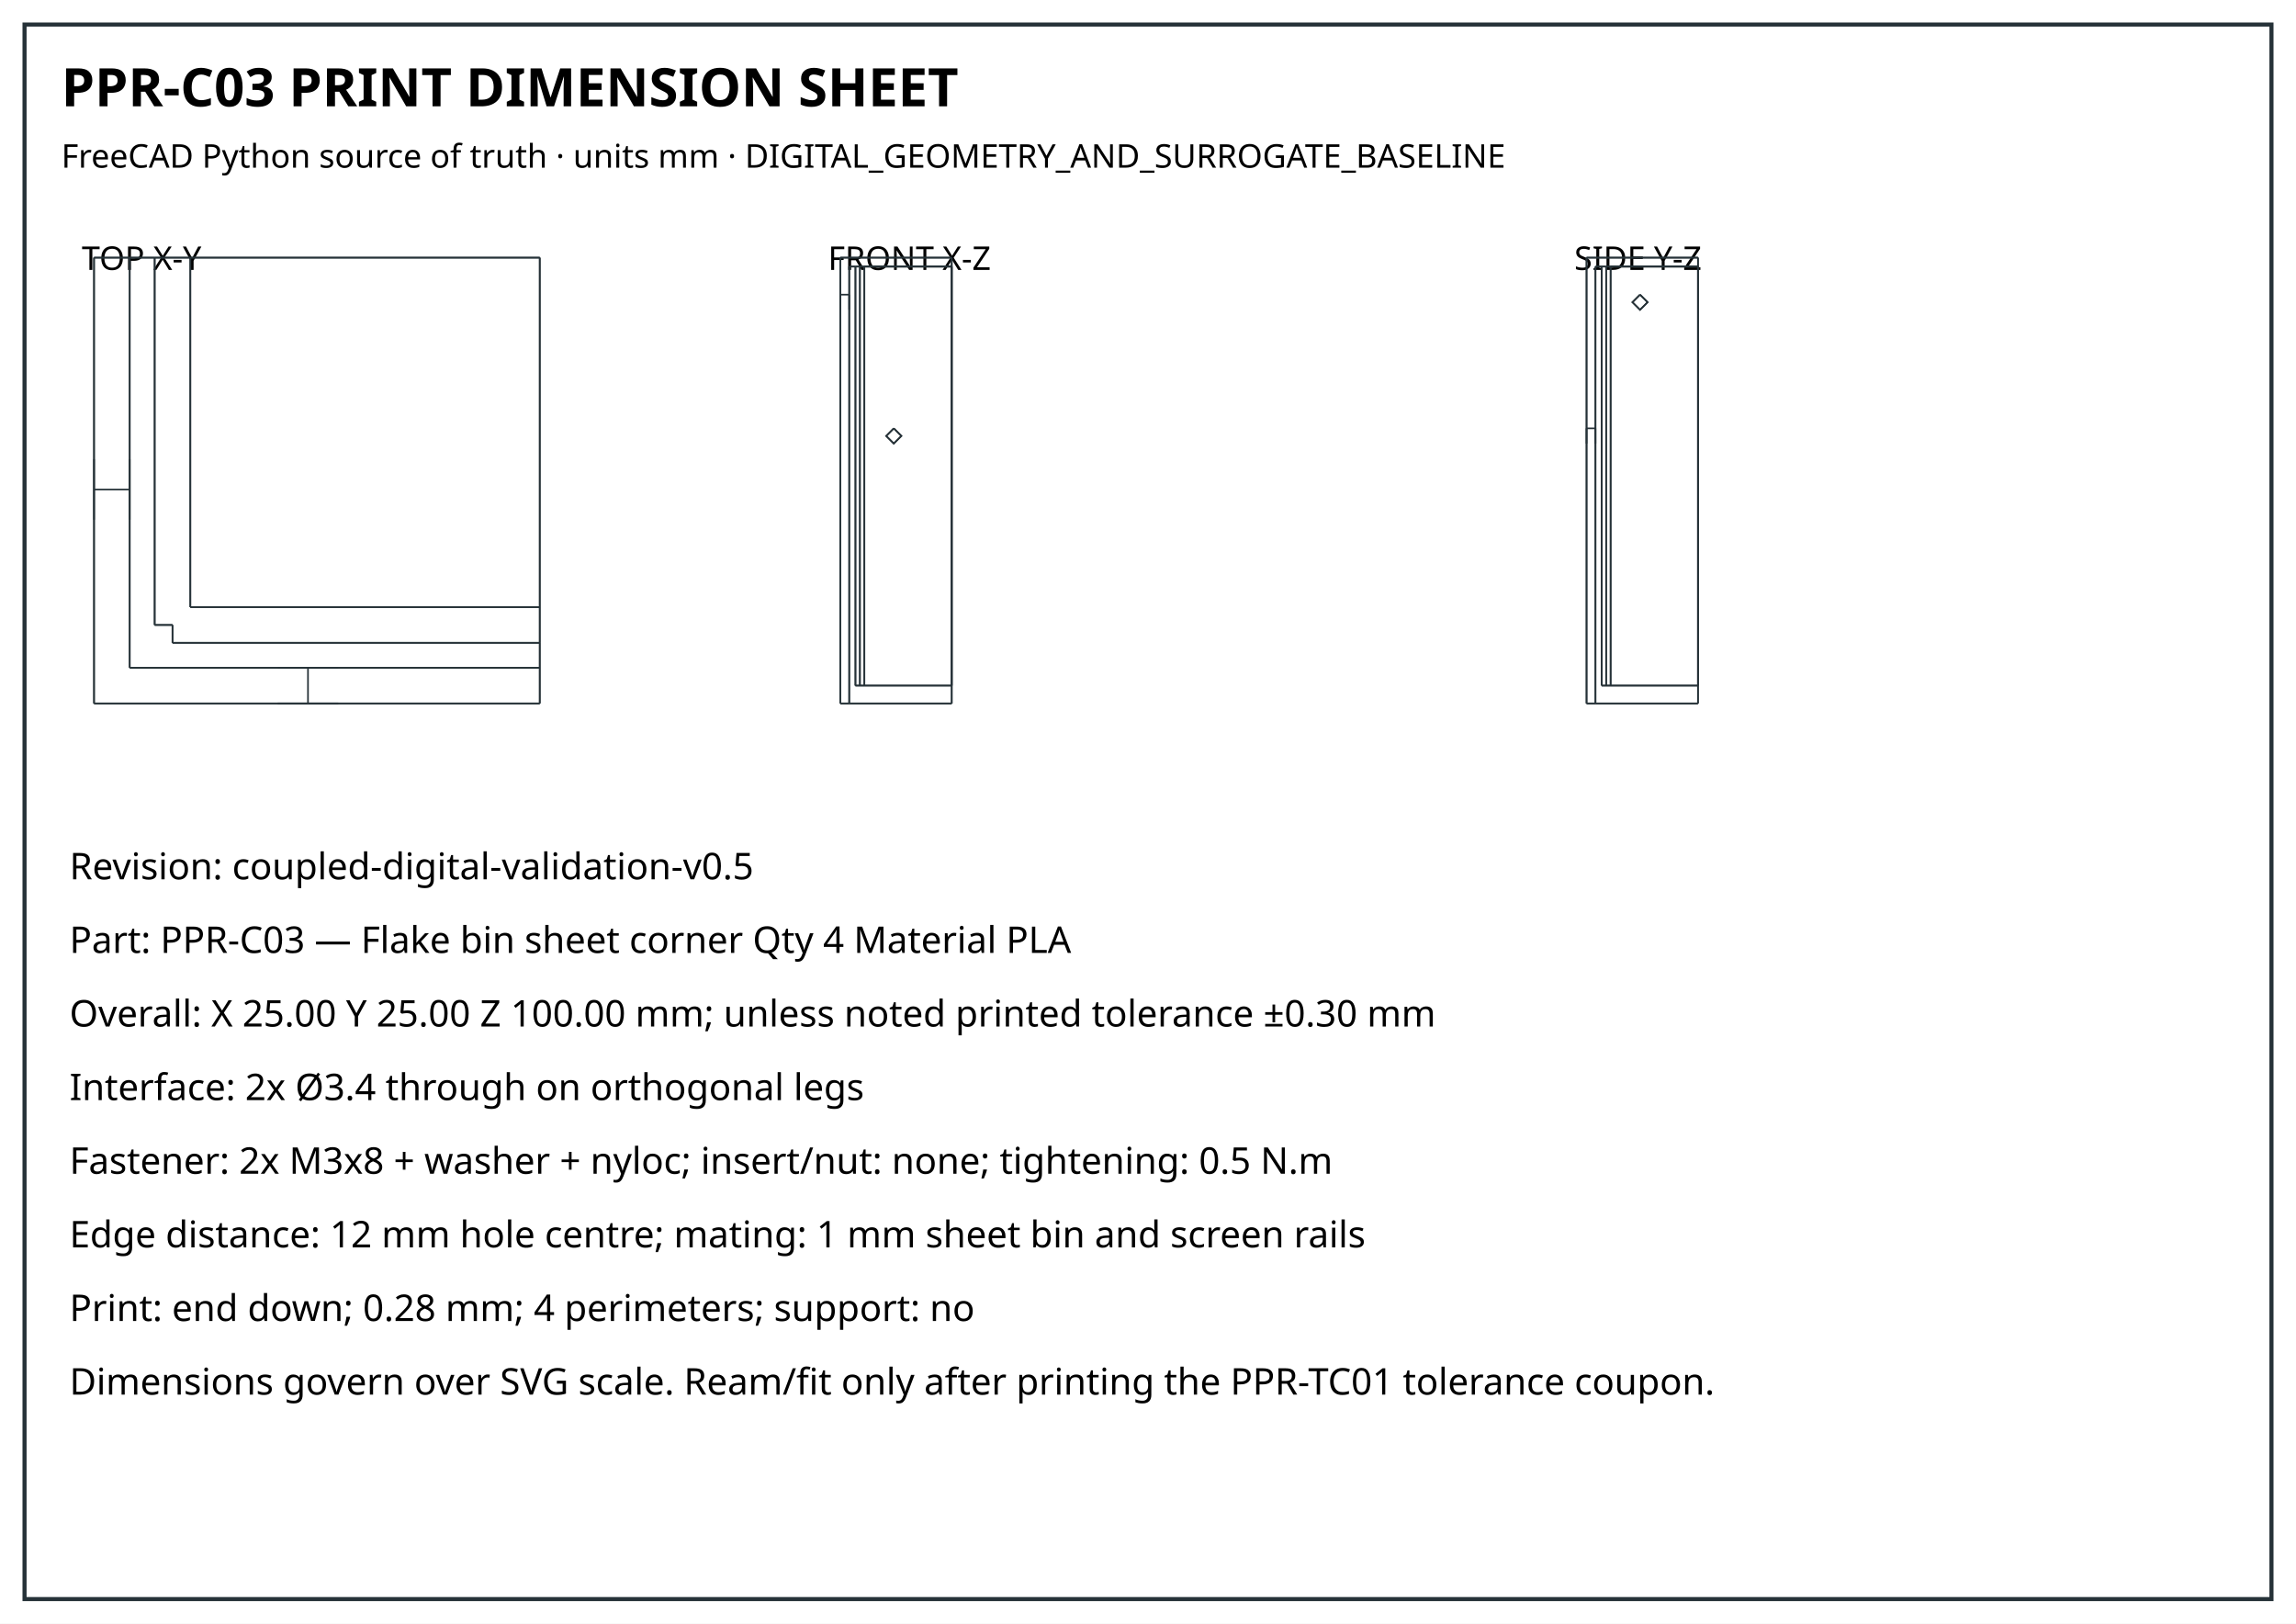
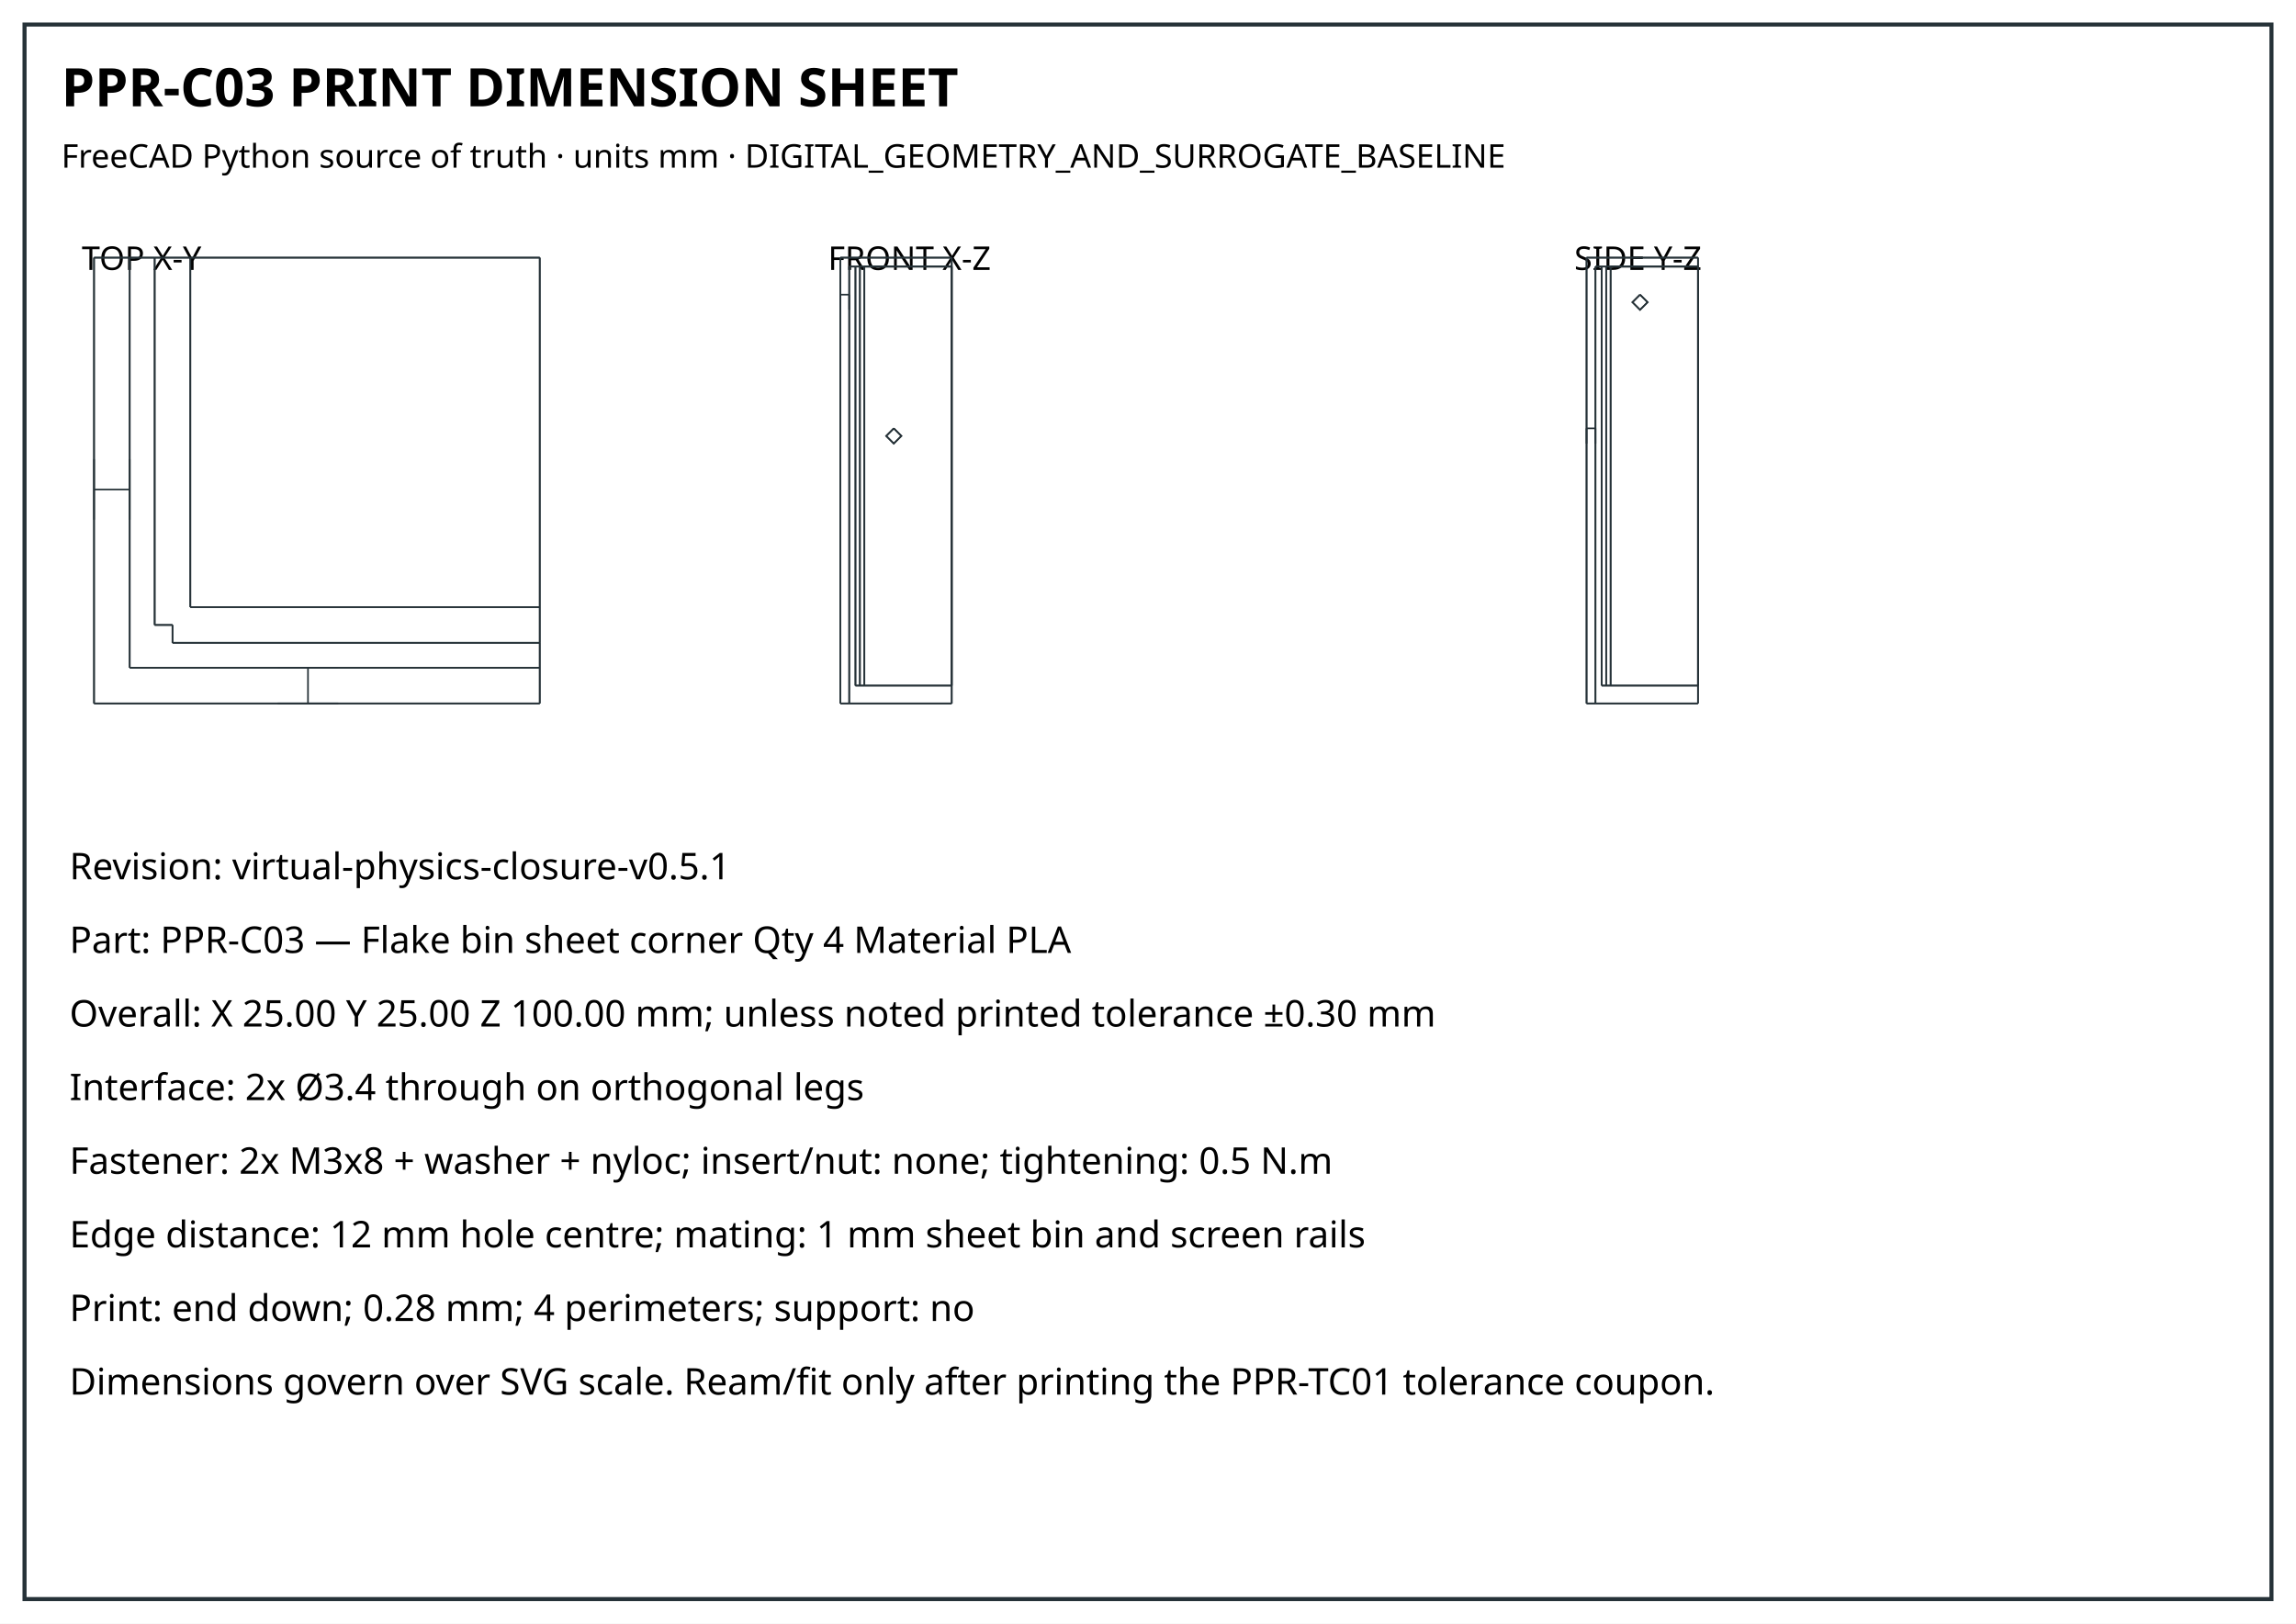
<svg xmlns="http://www.w3.org/2000/svg" width="1123" height="794" viewBox="0 0 1123 794">
  <rect width="1123" height="794" fill="white" />
  <rect x="12" y="12" width="1099" height="770" fill="none" stroke="#263238" stroke-width="2" />
  <text x="30" y="52" font-size="26" font-family="sans-serif" font-weight="bold">PPR-C03 PRINT DIMENSION SHEET</text>
  <text x="30" y="82" font-size="16" font-family="sans-serif">FreeCAD Python source of truth · units mm · DIGITAL_GEOMETRY_AND_SURROGATE_BASELINE</text>
  <g font-family="sans-serif">
    <text x="40" y="132" font-size="16">TOP X-Y</text>
    <polyline points="63.44,126.00 75.65,126.00" fill="none" stroke="#263238" stroke-width="0.8" />
    <polyline points="75.65,126.00 75.65,305.63" fill="none" stroke="#263238" stroke-width="0.8" />
    <polyline points="75.65,305.63 84.37,305.63" fill="none" stroke="#263238" stroke-width="0.8" />
    <polyline points="84.37,305.63 84.37,314.35" fill="none" stroke="#263238" stroke-width="0.8" />
    <polyline points="84.37,314.35 264.00,314.35" fill="none" stroke="#263238" stroke-width="0.8" />
    <polyline points="264.00,326.56 264.00,314.35" fill="none" stroke="#263238" stroke-width="0.8" />
    <polyline points="63.44,326.56 264.00,326.56" fill="none" stroke="#263238" stroke-width="0.8" />
    <polyline points="63.44,126.00 63.44,326.56" fill="none" stroke="#263238" stroke-width="0.8" />
    <polyline points="63.44,126.00 63.44,126.00" fill="none" stroke="#263238" stroke-width="0.8" />
    <polyline points="46.00,126.00 63.44,126.00" fill="none" stroke="#263238" stroke-width="0.8" />
    <polyline points="46.00,126.00 46.00,126.00" fill="none" stroke="#263238" stroke-width="0.8" />
    <polyline points="46.00,126.00 264.00,126.00" fill="none" stroke="#263238" stroke-width="0.8" />
    <polyline points="264.00,126.00 264.00,126.00" fill="none" stroke="#263238" stroke-width="0.8" />
    <polyline points="93.09,126.00 264.00,126.00" fill="none" stroke="#263238" stroke-width="0.8" />
    <polyline points="93.09,126.00 93.09,126.00" fill="none" stroke="#263238" stroke-width="0.8" />
    <polyline points="75.65,126.00 93.09,126.00" fill="none" stroke="#263238" stroke-width="0.8" />
    <polyline points="75.65,126.00 75.65,126.00" fill="none" stroke="#263238" stroke-width="0.8" />
    <polyline points="75.65,305.63 75.65,305.63" fill="none" stroke="#263238" stroke-width="0.8" />
    <polyline points="75.65,305.63 75.65,126.00" fill="none" stroke="#263238" stroke-width="0.8" />
    <polyline points="75.65,305.63 84.37,305.63" fill="none" stroke="#263238" stroke-width="0.8" />
    <polyline points="84.37,305.63 84.37,305.63" fill="none" stroke="#263238" stroke-width="0.8" />
    <polyline points="84.37,314.35 84.37,305.63" fill="none" stroke="#263238" stroke-width="0.8" />
    <polyline points="84.37,314.35 84.37,314.35" fill="none" stroke="#263238" stroke-width="0.8" />
    <polyline points="264.00,314.35 264.00,314.35" fill="none" stroke="#263238" stroke-width="0.8" />
    <polyline points="84.37,314.35 264.00,314.35" fill="none" stroke="#263238" stroke-width="0.8" />
    <polyline points="264.00,344.00 264.00,126.00" fill="none" stroke="#263238" stroke-width="0.8" />
    <polyline points="264.00,344.00 264.00,344.00" fill="none" stroke="#263238" stroke-width="0.8" />
    <polyline points="264.00,344.00 264.00,326.56" fill="none" stroke="#263238" stroke-width="0.8" />
    <polyline points="264.00,326.56 264.00,326.56" fill="none" stroke="#263238" stroke-width="0.8" />
    <polyline points="264.00,314.35 264.00,296.91" fill="none" stroke="#263238" stroke-width="0.8" />
    <polyline points="264.00,296.91 264.00,296.91" fill="none" stroke="#263238" stroke-width="0.8" />
    <polyline points="264.00,296.91 264.00,126.00" fill="none" stroke="#263238" stroke-width="0.8" />
    <polyline points="63.44,326.56 264.00,326.56" fill="none" stroke="#263238" stroke-width="0.8" />
    <polyline points="63.44,326.56 63.44,326.56" fill="none" stroke="#263238" stroke-width="0.8" />
    <polyline points="150.64,326.56 165.46,326.56 150.64,326.56 135.82,326.56 150.64,326.56" fill="none" stroke="#263238" stroke-width="0.8" />
    <polyline points="63.44,326.56 63.44,126.00" fill="none" stroke="#263238" stroke-width="0.8" />
    <polyline points="63.44,239.36 63.44,254.18 63.44,239.36 63.44,224.54 63.44,239.36" fill="none" stroke="#263238" stroke-width="0.8" />
    <polyline points="46.00,344.00 264.00,344.00" fill="none" stroke="#263238" stroke-width="0.8" />
    <polyline points="46.00,344.00 46.00,126.00" fill="none" stroke="#263238" stroke-width="0.8" />
    <polyline points="46.00,344.00 46.00,126.00" fill="none" stroke="#263238" stroke-width="0.8" />
    <polyline points="46.00,344.00 46.00,344.00" fill="none" stroke="#263238" stroke-width="0.8" />
    <polyline points="46.00,239.36 46.00,254.18 46.00,239.36 46.00,224.54 46.00,239.36" fill="none" stroke="#263238" stroke-width="0.8" />
    <polyline points="46.00,344.00 264.00,344.00" fill="none" stroke="#263238" stroke-width="0.8" />
    <polyline points="93.09,296.91 264.00,296.91" fill="none" stroke="#263238" stroke-width="0.8" />
    <polyline points="93.09,126.00 93.09,296.91" fill="none" stroke="#263238" stroke-width="0.8" />
    <polyline points="93.09,296.91 93.09,126.00" fill="none" stroke="#263238" stroke-width="0.8" />
    <polyline points="93.09,296.91 93.09,296.91" fill="none" stroke="#263238" stroke-width="0.8" />
    <polyline points="93.09,296.91 264.00,296.91" fill="none" stroke="#263238" stroke-width="0.8" />
    <polyline points="150.64,344.00 165.46,344.00 150.64,344.00 135.82,344.00 150.64,344.00" fill="none" stroke="#263238" stroke-width="0.8" />
    <polyline points="150.64,344.00 150.64,326.56" fill="none" stroke="#263238" stroke-width="0.8" />
    <polyline points="46.00,239.36 63.44,239.36" fill="none" stroke="#263238" stroke-width="0.8" />
    <text x="405" y="132" font-size="16">FRONT X-Z</text>
    <polyline points="415.36,130.36 418.41,130.36" fill="none" stroke="#263238" stroke-width="0.8" />
    <polyline points="418.41,130.36 418.41,130.36" fill="none" stroke="#263238" stroke-width="0.8" />
    <polyline points="418.41,130.36 420.59,130.36" fill="none" stroke="#263238" stroke-width="0.8" />
    <polyline points="420.59,130.36 420.59,130.36" fill="none" stroke="#263238" stroke-width="0.8" />
    <polyline points="420.59,130.36 465.50,130.36" fill="none" stroke="#263238" stroke-width="0.8" />
    <polyline points="465.50,130.36 465.50,130.36" fill="none" stroke="#263238" stroke-width="0.8" />
    <polyline points="415.36,130.36 465.50,130.36" fill="none" stroke="#263238" stroke-width="0.8" />
    <polyline points="415.36,130.36 415.36,130.36" fill="none" stroke="#263238" stroke-width="0.8" />
    <polyline points="415.36,344.00 415.36,130.36" fill="none" stroke="#263238" stroke-width="0.8" />
    <polyline points="411.00,344.00 415.36,344.00" fill="none" stroke="#263238" stroke-width="0.8" />
    <polyline points="411.00,344.00 411.00,126.00" fill="none" stroke="#263238" stroke-width="0.8" />
    <polyline points="411.00,126.00 465.50,126.00" fill="none" stroke="#263238" stroke-width="0.8" />
    <polyline points="465.50,130.36 465.50,126.00" fill="none" stroke="#263238" stroke-width="0.8" />
    <polyline points="422.77,130.36 465.50,130.36" fill="none" stroke="#263238" stroke-width="0.8" />
    <polyline points="422.77,335.28 422.77,130.36" fill="none" stroke="#263238" stroke-width="0.8" />
    <polyline points="418.41,335.28 422.77,335.28" fill="none" stroke="#263238" stroke-width="0.8" />
    <polyline points="418.41,335.28 418.41,130.36" fill="none" stroke="#263238" stroke-width="0.8" />
    <polyline points="418.41,335.28 418.41,130.36" fill="none" stroke="#263238" stroke-width="0.8" />
    <polyline points="418.41,335.28 418.41,335.28" fill="none" stroke="#263238" stroke-width="0.8" />
    <polyline points="418.41,335.28 420.59,335.28" fill="none" stroke="#263238" stroke-width="0.8" />
    <polyline points="420.59,335.28 420.59,130.36" fill="none" stroke="#263238" stroke-width="0.8" />
    <polyline points="420.59,335.28 420.59,335.28" fill="none" stroke="#263238" stroke-width="0.8" />
    <polyline points="420.59,335.28 420.59,130.36" fill="none" stroke="#263238" stroke-width="0.8" />
    <polyline points="465.50,335.28 465.50,130.36" fill="none" stroke="#263238" stroke-width="0.8" />
    <polyline points="420.59,335.28 465.50,335.28" fill="none" stroke="#263238" stroke-width="0.8" />
    <polyline points="465.50,126.00 465.50,126.00" fill="none" stroke="#263238" stroke-width="0.8" />
    <polyline points="465.50,344.00 465.50,126.00" fill="none" stroke="#263238" stroke-width="0.8" />
    <polyline points="465.50,344.00 465.50,344.00" fill="none" stroke="#263238" stroke-width="0.8" />
    <polyline points="465.50,344.00 465.50,130.36" fill="none" stroke="#263238" stroke-width="0.8" />
    <polyline points="465.50,335.28 465.50,335.28" fill="none" stroke="#263238" stroke-width="0.8" />
    <polyline points="465.50,335.28 465.50,130.36" fill="none" stroke="#263238" stroke-width="0.8" />
    <polyline points="465.50,130.36 465.50,130.36" fill="none" stroke="#263238" stroke-width="0.8" />
    <polyline points="415.36,344.00 465.50,344.00" fill="none" stroke="#263238" stroke-width="0.8" />
    <polyline points="415.36,130.36 415.36,344.00" fill="none" stroke="#263238" stroke-width="0.8" />
    <polyline points="437.16,209.49 440.87,213.20 437.16,216.91 433.45,213.20 437.16,209.49" fill="none" stroke="#263238" stroke-width="0.8" />
    <polyline points="415.36,344.00 415.36,344.00" fill="none" stroke="#263238" stroke-width="0.8" />
    <polyline points="415.36,144.09 415.36,147.80 415.36,151.51 415.36,147.80 415.36,144.09" fill="none" stroke="#263238" stroke-width="0.8" />
    <polyline points="411.00,344.00 465.50,344.00" fill="none" stroke="#263238" stroke-width="0.8" />
    <polyline points="411.00,344.00 411.00,344.00" fill="none" stroke="#263238" stroke-width="0.8" />
    <polyline points="411.00,126.00 411.00,126.00" fill="none" stroke="#263238" stroke-width="0.8" />
    <polyline points="411.00,344.00 411.00,126.00" fill="none" stroke="#263238" stroke-width="0.8" />
    <polyline points="411.00,144.09 411.00,147.80 411.00,151.51 411.00,147.80 411.00,144.09" fill="none" stroke="#263238" stroke-width="0.8" />
    <polyline points="411.00,126.00 465.50,126.00" fill="none" stroke="#263238" stroke-width="0.8" />
    <polyline points="422.77,130.36 465.50,130.36" fill="none" stroke="#263238" stroke-width="0.8" />
    <polyline points="422.77,130.36 422.77,130.36" fill="none" stroke="#263238" stroke-width="0.8" />
    <polyline points="422.77,335.28 422.77,335.28" fill="none" stroke="#263238" stroke-width="0.8" />
    <polyline points="422.77,130.36 422.77,335.28" fill="none" stroke="#263238" stroke-width="0.8" />
    <polyline points="422.77,335.28 465.50,335.28" fill="none" stroke="#263238" stroke-width="0.8" />
    <polyline points="437.16,209.49 440.87,213.20 437.16,216.91 433.45,213.20 437.16,209.49" fill="none" stroke="#263238" stroke-width="0.8" />
    <polyline points="437.16,209.49 437.16,209.49" fill="none" stroke="#263238" stroke-width="0.8" />
    <polyline points="411.00,144.09 415.36,144.09" fill="none" stroke="#263238" stroke-width="0.8" />
    <text x="770" y="132" font-size="16">SIDE Y-Z</text>
    <polyline points="830.50,130.36 830.50,130.36" fill="none" stroke="#263238" stroke-width="0.8" />
    <polyline points="830.50,130.36 785.59,130.36" fill="none" stroke="#263238" stroke-width="0.8" />
    <polyline points="785.59,130.36 785.59,130.36" fill="none" stroke="#263238" stroke-width="0.8" />
    <polyline points="785.59,130.36 783.41,130.36" fill="none" stroke="#263238" stroke-width="0.8" />
    <polyline points="783.41,130.36 783.41,130.36" fill="none" stroke="#263238" stroke-width="0.8" />
    <polyline points="780.36,130.36 783.41,130.36" fill="none" stroke="#263238" stroke-width="0.8" />
    <polyline points="780.36,130.36 780.36,130.36" fill="none" stroke="#263238" stroke-width="0.8" />
    <polyline points="830.50,130.36 780.36,130.36" fill="none" stroke="#263238" stroke-width="0.8" />
    <polyline points="830.50,344.00 830.50,130.36" fill="none" stroke="#263238" stroke-width="0.8" />
    <polyline points="830.50,344.00 830.50,344.00" fill="none" stroke="#263238" stroke-width="0.8" />
    <polyline points="830.50,344.00 830.50,126.00" fill="none" stroke="#263238" stroke-width="0.8" />
    <polyline points="830.50,126.00 830.50,126.00" fill="none" stroke="#263238" stroke-width="0.8" />
    <polyline points="830.50,130.36 830.50,126.00" fill="none" stroke="#263238" stroke-width="0.8" />
    <polyline points="830.50,130.36 830.50,130.36" fill="none" stroke="#263238" stroke-width="0.8" />
    <polyline points="830.50,335.28 830.50,130.36" fill="none" stroke="#263238" stroke-width="0.8" />
    <polyline points="830.50,335.28 830.50,335.28" fill="none" stroke="#263238" stroke-width="0.8" />
    <polyline points="830.50,335.28 830.50,130.36" fill="none" stroke="#263238" stroke-width="0.8" />
    <polyline points="785.59,335.28 785.59,130.36" fill="none" stroke="#263238" stroke-width="0.8" />
    <polyline points="785.59,335.28 830.50,335.28" fill="none" stroke="#263238" stroke-width="0.8" />
    <polyline points="785.59,335.28 785.59,335.28" fill="none" stroke="#263238" stroke-width="0.8" />
    <polyline points="785.59,335.28 785.59,130.36" fill="none" stroke="#263238" stroke-width="0.8" />
    <polyline points="783.41,335.28 785.59,335.28" fill="none" stroke="#263238" stroke-width="0.8" />
    <polyline points="783.41,335.28 783.41,130.36" fill="none" stroke="#263238" stroke-width="0.8" />
    <polyline points="783.41,335.28 783.41,130.36" fill="none" stroke="#263238" stroke-width="0.8" />
    <polyline points="783.41,335.28 783.41,335.28" fill="none" stroke="#263238" stroke-width="0.8" />
    <polyline points="776.00,126.00 830.50,126.00" fill="none" stroke="#263238" stroke-width="0.8" />
    <polyline points="776.00,344.00 776.00,126.00" fill="none" stroke="#263238" stroke-width="0.8" />
    <polyline points="776.00,344.00 780.36,344.00" fill="none" stroke="#263238" stroke-width="0.8" />
    <polyline points="780.36,344.00 780.36,130.36" fill="none" stroke="#263238" stroke-width="0.8" />
    <polyline points="783.41,335.28 787.77,335.28" fill="none" stroke="#263238" stroke-width="0.8" />
    <polyline points="787.77,335.28 787.77,130.36" fill="none" stroke="#263238" stroke-width="0.8" />
    <polyline points="787.77,130.36 830.50,130.36" fill="none" stroke="#263238" stroke-width="0.8" />
    <polyline points="780.36,344.00 780.36,344.00" fill="none" stroke="#263238" stroke-width="0.8" />
    <polyline points="780.36,130.36 780.36,344.00" fill="none" stroke="#263238" stroke-width="0.8" />
    <polyline points="780.36,209.49 780.36,213.20 780.36,216.91 780.36,213.20 780.36,209.49" fill="none" stroke="#263238" stroke-width="0.8" />
    <polyline points="780.36,344.00 830.50,344.00" fill="none" stroke="#263238" stroke-width="0.8" />
    <polyline points="802.16,144.09 798.45,147.80 802.16,151.51 805.87,147.80 802.16,144.09" fill="none" stroke="#263238" stroke-width="0.8" />
    <polyline points="776.00,344.00 776.00,344.00" fill="none" stroke="#263238" stroke-width="0.8" />
    <polyline points="776.00,344.00 830.50,344.00" fill="none" stroke="#263238" stroke-width="0.8" />
    <polyline points="776.00,126.00 830.50,126.00" fill="none" stroke="#263238" stroke-width="0.8" />
    <polyline points="776.00,344.00 776.00,126.00" fill="none" stroke="#263238" stroke-width="0.8" />
    <polyline points="802.16,144.09 798.45,147.80 802.16,151.51 805.87,147.80 802.16,144.09" fill="none" stroke="#263238" stroke-width="0.8" />
    <polyline points="776.00,126.00 776.00,126.00" fill="none" stroke="#263238" stroke-width="0.8" />
    <polyline points="787.77,130.36 787.77,130.36" fill="none" stroke="#263238" stroke-width="0.8" />
    <polyline points="830.50,130.36 787.77,130.36" fill="none" stroke="#263238" stroke-width="0.8" />
    <polyline points="787.77,335.28 830.50,335.28" fill="none" stroke="#263238" stroke-width="0.8" />
    <polyline points="787.77,130.36 787.77,335.28" fill="none" stroke="#263238" stroke-width="0.8" />
    <polyline points="787.77,335.28 787.77,335.28" fill="none" stroke="#263238" stroke-width="0.8" />
    <polyline points="776.00,209.49 776.00,213.20 776.00,216.91 776.00,213.20 776.00,209.49" fill="none" stroke="#263238" stroke-width="0.8" />
    <polyline points="776.00,209.49 780.36,209.49" fill="none" stroke="#263238" stroke-width="0.8" />
    <polyline points="802.16,144.09 802.16,144.09" fill="none" stroke="#263238" stroke-width="0.8" />
-     <text x="34" y="430" font-size="18">Revision: coupled-digital-validation-v0.5</text>
+     <text x="34" y="430" font-size="18">Revision: virtual-physics-closure-v0.5.1</text>
    <text x="34" y="466" font-size="18">Part: PPR-C03 — Flake bin sheet corner  Qty 4  Material PLA</text>
    <text x="34" y="502" font-size="18">Overall: X 25.00  Y 25.00  Z 100.00 mm; unless noted printed tolerance ±0.30 mm</text>
    <text x="34" y="538" font-size="18">Interface: 2x Ø3.4 through on orthogonal legs</text>
    <text x="34" y="574" font-size="18">Fastener: 2x M3x8 + washer + nyloc; insert/nut: none; tightening: 0.5 N.m</text>
    <text x="34" y="610" font-size="18">Edge distance: 12 mm hole centre; mating: 1 mm sheet bin and screen rails</text>
    <text x="34" y="646" font-size="18">Print: end down; 0.28 mm; 4 perimeters; support: no</text>
    <text x="34" y="682" font-size="18">Dimensions govern over SVG scale. Ream/fit only after printing the PPR-TC01 tolerance coupon.</text>
  </g>
</svg>
